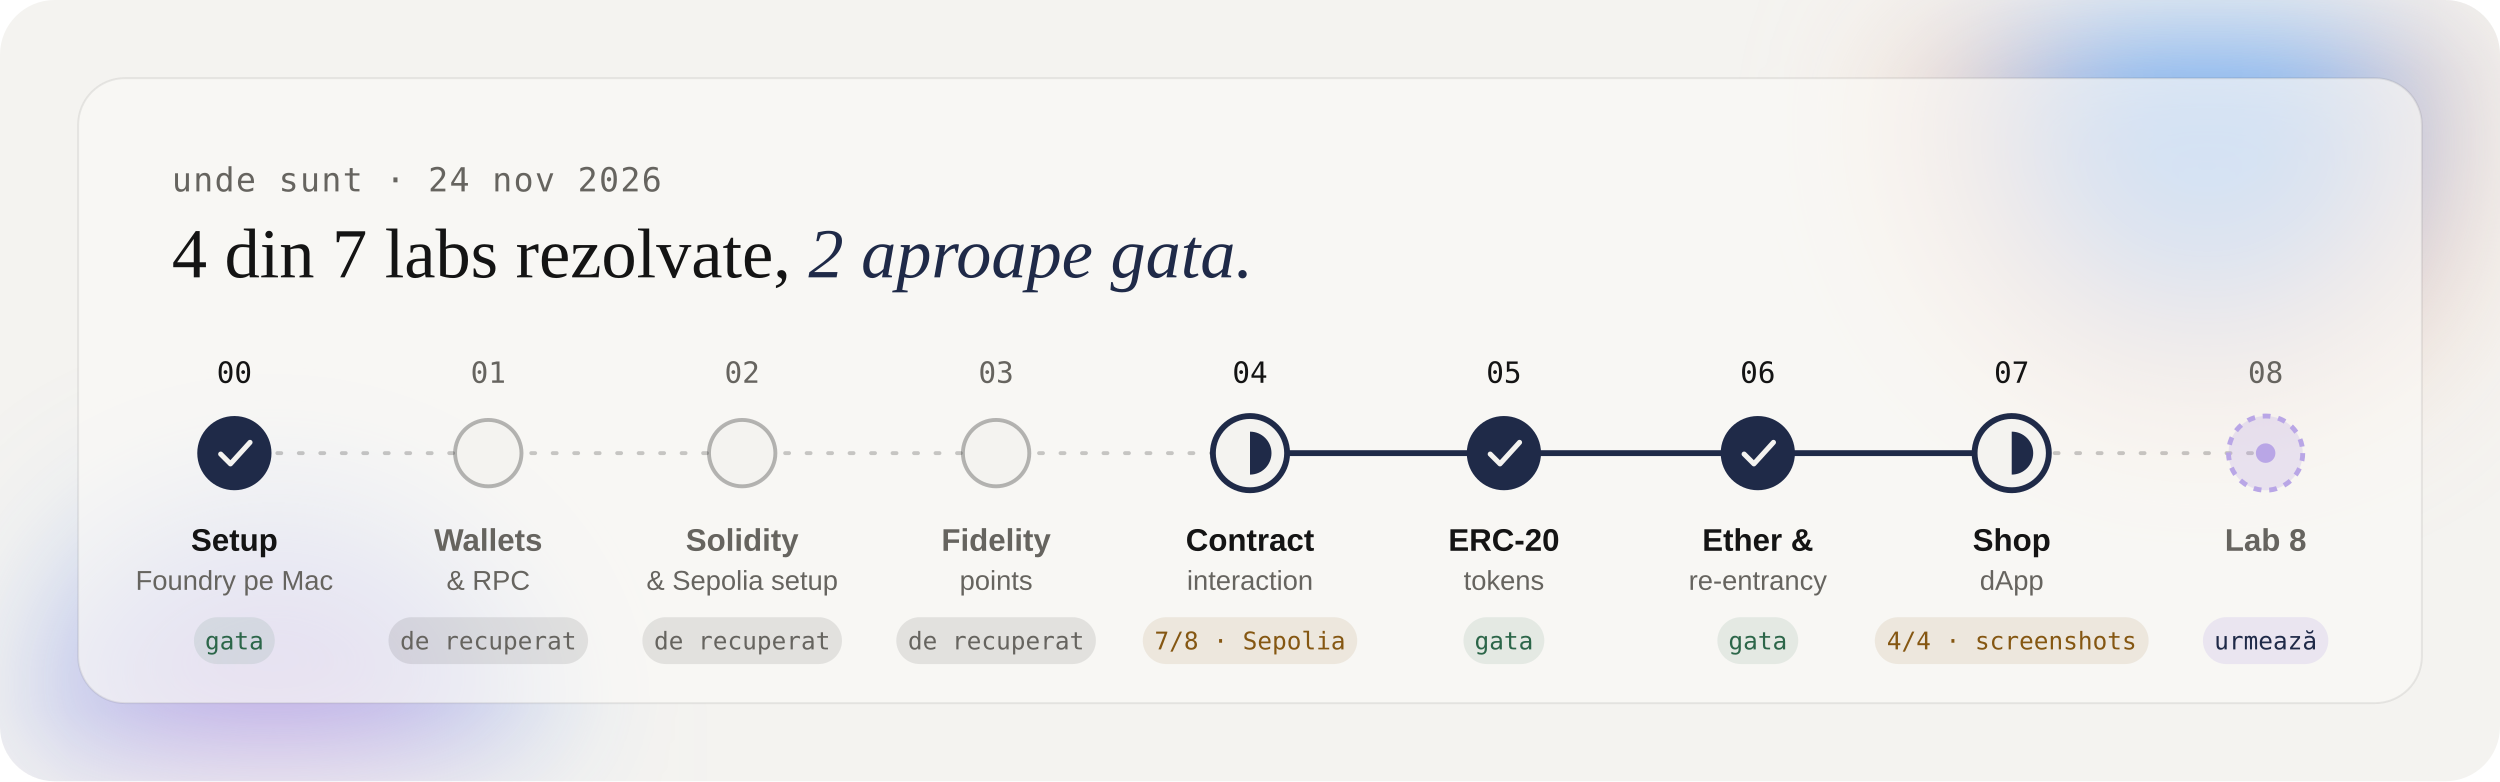
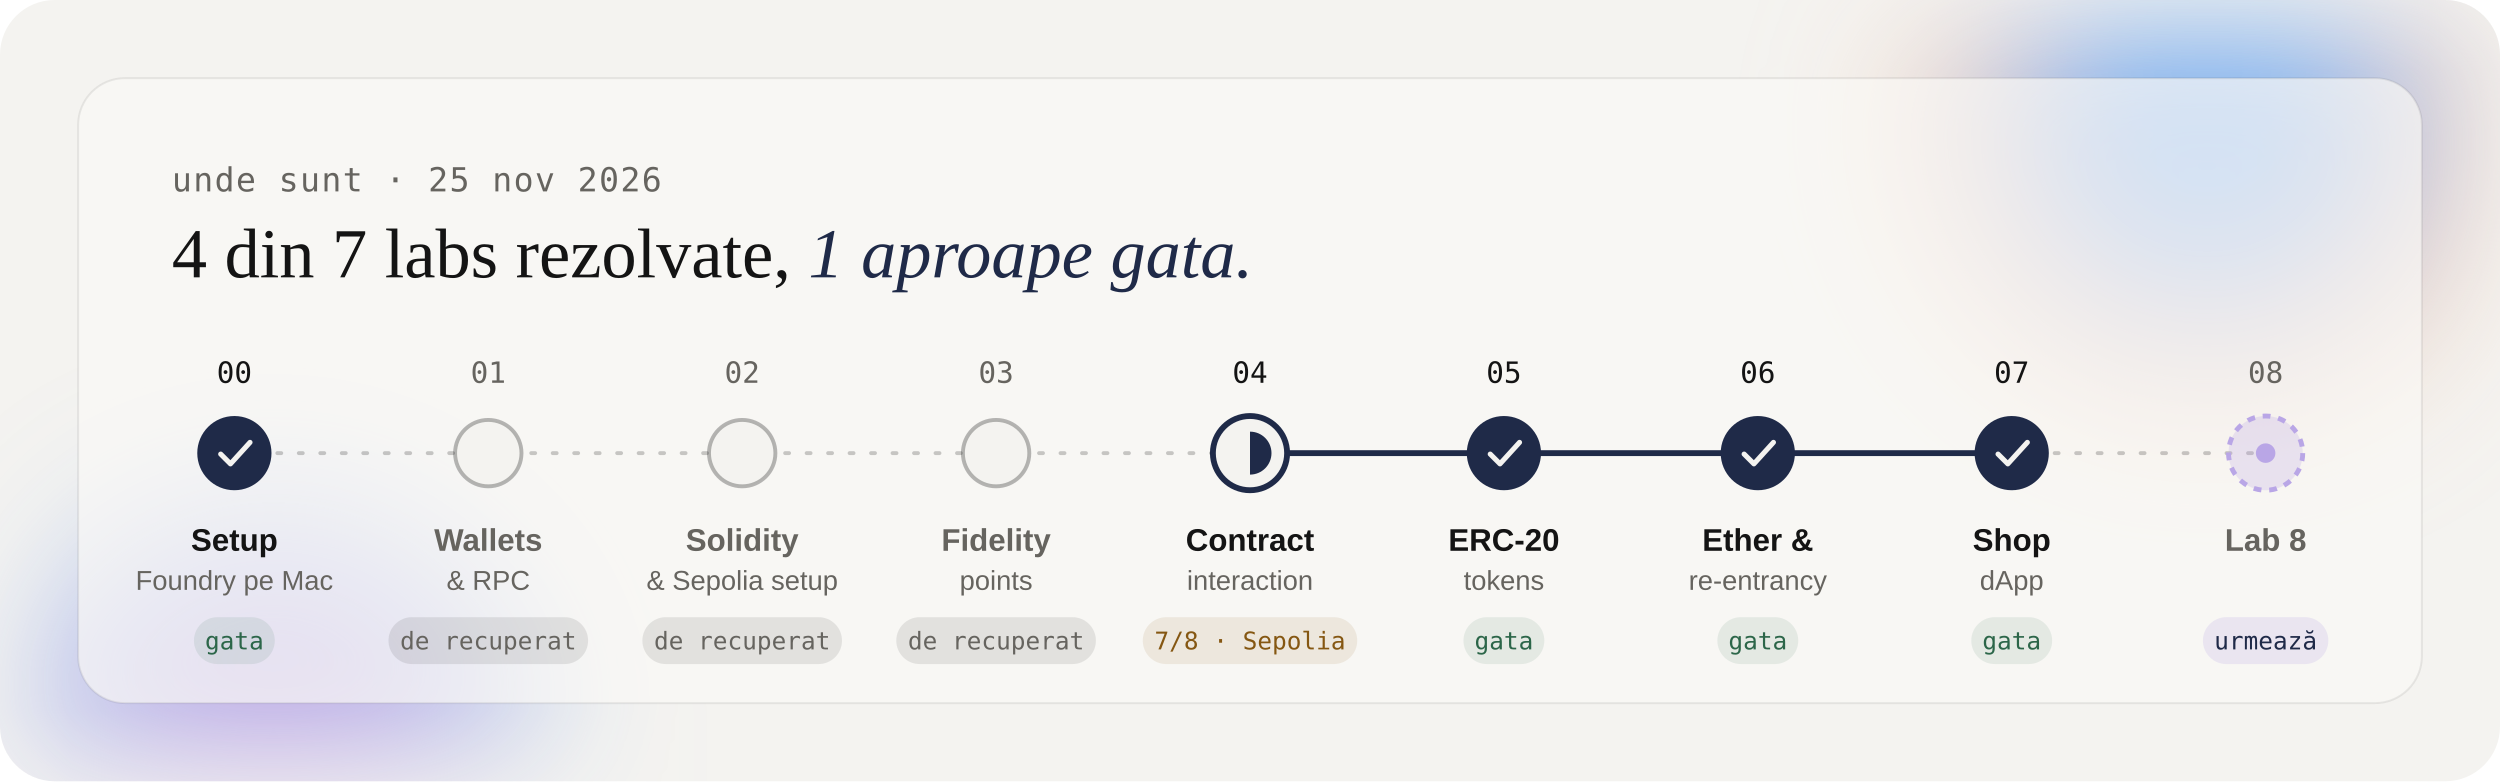
<svg xmlns="http://www.w3.org/2000/svg" width="1280" height="400" viewBox="0 0 1280 400" role="img" aria-label="Progresul la laboratoarele de Blockchain">
  <defs>
    <radialGradient id="orbA" cx="50%" cy="50%" r="50%">
      <stop offset="0%" stop-color="#7fb0ee" />
      <stop offset="50%" stop-color="#7fb0ee" stop-opacity=".85" />
      <stop offset="74%" stop-color="#f3c6a8" stop-opacity=".85" />
      <stop offset="96%" stop-color="#f3c6a8" stop-opacity="0" />
    </radialGradient>
    <radialGradient id="orbB" cx="50%" cy="50%" r="50%">
      <stop offset="0%" stop-color="#b9a6e6" />
      <stop offset="55%" stop-color="#b9a6e6" stop-opacity=".8" />
      <stop offset="80%" stop-color="#7fb0ee" stop-opacity=".6" />
      <stop offset="98%" stop-color="#7fb0ee" stop-opacity="0" />
    </radialGradient>
    <radialGradient id="orbC" cx="50%" cy="50%" r="50%">
      <stop offset="0%" stop-color="#f3c6a8" />
      <stop offset="55%" stop-color="#f3c6a8" stop-opacity=".8" />
      <stop offset="80%" stop-color="#efc9cf" stop-opacity=".7" />
      <stop offset="98%" stop-color="#efc9cf" stop-opacity="0" />
    </radialGradient>
    <filter id="blur" filterUnits="userSpaceOnUse" x="-200" y="-200" width="1680" height="800">
      <feGaussianBlur stdDeviation="38" />
    </filter>
    <clipPath id="frame">
      <rect width="1280" height="400" rx="28" />
    </clipPath>
  </defs>
  <g clip-path="url(#frame)">
    <rect width="1280" height="400" fill="#f4f3f0" />
    <g opacity="1" filter="url(#blur)">
      <circle cx="1130" cy="60" r="170" fill="url(#orbA)" />
      <circle cx="140" cy="390" r="150" fill="url(#orbB)" />
    </g>
    <rect x="40" y="40" width="1200" height="320" rx="24" fill="#faf9f6" fill-opacity=".66" stroke="#141414" stroke-opacity=".08" />
-     <text x="88" y="98" font-family="'DM Mono', 'SF Mono', ui-monospace, Menlo, Consolas, monospace" font-size="17" letter-spacing=".7" fill="#66645f">unde sunt · 24 nov 2026</text>
-     <text x="88" y="142" font-family="'Playfair Display', 'Iowan Old Style', Georgia, 'Times New Roman', serif" font-size="36" fill="#141414">4 din 7 labs rezolvate, <tspan font-style="italic" fill="#1f2a48">2 aproape gata.</tspan>
+     <text x="88" y="98" font-family="'DM Mono', 'SF Mono', ui-monospace, Menlo, Consolas, monospace" font-size="17" letter-spacing=".7" fill="#66645f">unde sunt · 25 nov 2026</text>
+     <text x="88" y="142" font-family="'Playfair Display', 'Iowan Old Style', Georgia, 'Times New Roman', serif" font-size="36" fill="#141414">4 din 7 labs rezolvate, <tspan font-style="italic" fill="#1f2a48">1 aproape gata.</tspan>
    </text>
    <line x1="120.0" y1="232" x2="250.0" y2="232" stroke="#141414" stroke-opacity=".22" stroke-width="2" stroke-dasharray="2 9" stroke-linecap="round" />
    <line x1="250.0" y1="232" x2="380.0" y2="232" stroke="#141414" stroke-opacity=".22" stroke-width="2" stroke-dasharray="2 9" stroke-linecap="round" />
    <line x1="380.0" y1="232" x2="510.0" y2="232" stroke="#141414" stroke-opacity=".22" stroke-width="2" stroke-dasharray="2 9" stroke-linecap="round" />
    <line x1="510.0" y1="232" x2="640.0" y2="232" stroke="#141414" stroke-opacity=".22" stroke-width="2" stroke-dasharray="2 9" stroke-linecap="round" />
    <line x1="640.0" y1="232" x2="770.0" y2="232" stroke="#1f2a48" stroke-width="3" stroke-linecap="round" />
    <line x1="770.0" y1="232" x2="900.0" y2="232" stroke="#1f2a48" stroke-width="3" stroke-linecap="round" />
    <line x1="900.0" y1="232" x2="1030.0" y2="232" stroke="#1f2a48" stroke-width="3" stroke-linecap="round" />
    <line x1="1030.0" y1="232" x2="1160.0" y2="232" stroke="#141414" stroke-opacity=".22" stroke-width="2" stroke-dasharray="2 9" stroke-linecap="round" />
    <circle cx="120.0" cy="232" r="19" fill="#1f2a48" />
    <path d="M113.0 232.5 l5 5 l10 -11" fill="none" stroke="#f4f3f0" stroke-width="2.6" stroke-linecap="round" stroke-linejoin="round" />
    <text x="120.0" y="196" text-anchor="middle" font-family="'DM Mono', 'SF Mono', ui-monospace, Menlo, Consolas, monospace" font-size="15" fill="#141414">00</text>
    <text x="120.0" y="282" text-anchor="middle" font-family="'Hanken Grotesk', -apple-system, 'Segoe UI', 'Helvetica Neue', Arial, sans-serif" font-size="16" font-weight="600" fill="#141414">Setup</text>
    <text x="120.0" y="302" text-anchor="middle" font-family="'Hanken Grotesk', -apple-system, 'Segoe UI', 'Helvetica Neue', Arial, sans-serif" font-size="14" fill="#66645f">Foundry pe Mac</text>
    <rect x="99.3" y="316" width="41.4" height="24" rx="12" fill="#2c6649" fill-opacity=".1" />
    <text x="120.0" y="332.5" text-anchor="middle" font-family="'DM Mono', 'SF Mono', ui-monospace, Menlo, Consolas, monospace" font-size="12.5" fill="#2c6649">gata</text>
    <circle cx="250.0" cy="232" r="17" fill="#f4f3f0" stroke="#141414" stroke-opacity=".3" stroke-width="2" />
    <text x="250.0" y="196" text-anchor="middle" font-family="'DM Mono', 'SF Mono', ui-monospace, Menlo, Consolas, monospace" font-size="15" fill="#66645f">01</text>
    <text x="250.0" y="282" text-anchor="middle" font-family="'Hanken Grotesk', -apple-system, 'Segoe UI', 'Helvetica Neue', Arial, sans-serif" font-size="16" font-weight="600" fill="#66645f">Wallets</text>
    <text x="250.0" y="302" text-anchor="middle" font-family="'Hanken Grotesk', -apple-system, 'Segoe UI', 'Helvetica Neue', Arial, sans-serif" font-size="14" fill="#66645f">&amp; RPC</text>
    <rect x="198.9" y="316" width="102.2" height="24" rx="12" fill="#141414" fill-opacity=".1" />
    <text x="250.0" y="332.5" text-anchor="middle" font-family="'DM Mono', 'SF Mono', ui-monospace, Menlo, Consolas, monospace" font-size="12.5" fill="#66645f">de recuperat</text>
    <circle cx="380.0" cy="232" r="17" fill="#f4f3f0" stroke="#141414" stroke-opacity=".3" stroke-width="2" />
    <text x="380.0" y="196" text-anchor="middle" font-family="'DM Mono', 'SF Mono', ui-monospace, Menlo, Consolas, monospace" font-size="15" fill="#66645f">02</text>
    <text x="380.0" y="282" text-anchor="middle" font-family="'Hanken Grotesk', -apple-system, 'Segoe UI', 'Helvetica Neue', Arial, sans-serif" font-size="16" font-weight="600" fill="#66645f">Solidity</text>
    <text x="380.0" y="302" text-anchor="middle" font-family="'Hanken Grotesk', -apple-system, 'Segoe UI', 'Helvetica Neue', Arial, sans-serif" font-size="14" fill="#66645f">&amp; Sepolia setup</text>
    <rect x="328.9" y="316" width="102.2" height="24" rx="12" fill="#141414" fill-opacity=".1" />
    <text x="380.0" y="332.5" text-anchor="middle" font-family="'DM Mono', 'SF Mono', ui-monospace, Menlo, Consolas, monospace" font-size="12.5" fill="#66645f">de recuperat</text>
    <circle cx="510.0" cy="232" r="17" fill="#f4f3f0" stroke="#141414" stroke-opacity=".3" stroke-width="2" />
    <text x="510.0" y="196" text-anchor="middle" font-family="'DM Mono', 'SF Mono', ui-monospace, Menlo, Consolas, monospace" font-size="15" fill="#66645f">03</text>
    <text x="510.0" y="282" text-anchor="middle" font-family="'Hanken Grotesk', -apple-system, 'Segoe UI', 'Helvetica Neue', Arial, sans-serif" font-size="16" font-weight="600" fill="#66645f">Fidelity</text>
    <text x="510.0" y="302" text-anchor="middle" font-family="'Hanken Grotesk', -apple-system, 'Segoe UI', 'Helvetica Neue', Arial, sans-serif" font-size="14" fill="#66645f">points</text>
    <rect x="458.9" y="316" width="102.2" height="24" rx="12" fill="#141414" fill-opacity=".1" />
    <text x="510.0" y="332.5" text-anchor="middle" font-family="'DM Mono', 'SF Mono', ui-monospace, Menlo, Consolas, monospace" font-size="12.5" fill="#66645f">de recuperat</text>
    <circle cx="640.0" cy="232" r="19" fill="#f4f3f0" stroke="#1f2a48" stroke-width="3" />
    <path d="M640.0 221 A11 11 0 0 1 640.0 243 Z" fill="#1f2a48" />
    <text x="640.0" y="196" text-anchor="middle" font-family="'DM Mono', 'SF Mono', ui-monospace, Menlo, Consolas, monospace" font-size="15" fill="#141414">04</text>
    <text x="640.0" y="282" text-anchor="middle" font-family="'Hanken Grotesk', -apple-system, 'Segoe UI', 'Helvetica Neue', Arial, sans-serif" font-size="16" font-weight="600" fill="#141414">Contract</text>
    <text x="640.0" y="302" text-anchor="middle" font-family="'Hanken Grotesk', -apple-system, 'Segoe UI', 'Helvetica Neue', Arial, sans-serif" font-size="14" fill="#66645f">interaction</text>
    <rect x="585.1" y="316" width="109.8" height="24" rx="12" fill="#855712" fill-opacity=".1" />
    <text x="640.0" y="332.5" text-anchor="middle" font-family="'DM Mono', 'SF Mono', ui-monospace, Menlo, Consolas, monospace" font-size="12.5" fill="#855712">7/8 · Sepolia</text>
    <circle cx="770.0" cy="232" r="19" fill="#1f2a48" />
    <path d="M763.0 232.5 l5 5 l10 -11" fill="none" stroke="#f4f3f0" stroke-width="2.6" stroke-linecap="round" stroke-linejoin="round" />
    <text x="770.0" y="196" text-anchor="middle" font-family="'DM Mono', 'SF Mono', ui-monospace, Menlo, Consolas, monospace" font-size="15" fill="#141414">05</text>
    <text x="770.0" y="282" text-anchor="middle" font-family="'Hanken Grotesk', -apple-system, 'Segoe UI', 'Helvetica Neue', Arial, sans-serif" font-size="16" font-weight="600" fill="#141414">ERC-20</text>
    <text x="770.0" y="302" text-anchor="middle" font-family="'Hanken Grotesk', -apple-system, 'Segoe UI', 'Helvetica Neue', Arial, sans-serif" font-size="14" fill="#66645f">tokens</text>
    <rect x="749.3" y="316" width="41.4" height="24" rx="12" fill="#2c6649" fill-opacity=".1" />
    <text x="770.0" y="332.5" text-anchor="middle" font-family="'DM Mono', 'SF Mono', ui-monospace, Menlo, Consolas, monospace" font-size="12.5" fill="#2c6649">gata</text>
    <circle cx="900.0" cy="232" r="19" fill="#1f2a48" />
    <path d="M893.0 232.5 l5 5 l10 -11" fill="none" stroke="#f4f3f0" stroke-width="2.6" stroke-linecap="round" stroke-linejoin="round" />
    <text x="900.0" y="196" text-anchor="middle" font-family="'DM Mono', 'SF Mono', ui-monospace, Menlo, Consolas, monospace" font-size="15" fill="#141414">06</text>
    <text x="900.0" y="282" text-anchor="middle" font-family="'Hanken Grotesk', -apple-system, 'Segoe UI', 'Helvetica Neue', Arial, sans-serif" font-size="16" font-weight="600" fill="#141414">Ether &amp;</text>
    <text x="900.0" y="302" text-anchor="middle" font-family="'Hanken Grotesk', -apple-system, 'Segoe UI', 'Helvetica Neue', Arial, sans-serif" font-size="14" fill="#66645f">re-entrancy</text>
    <rect x="879.3" y="316" width="41.4" height="24" rx="12" fill="#2c6649" fill-opacity=".1" />
    <text x="900.0" y="332.5" text-anchor="middle" font-family="'DM Mono', 'SF Mono', ui-monospace, Menlo, Consolas, monospace" font-size="12.5" fill="#2c6649">gata</text>
-     <circle cx="1030.0" cy="232" r="19" fill="#f4f3f0" stroke="#1f2a48" stroke-width="3" />
-     <path d="M1030.0 221 A11 11 0 0 1 1030.0 243 Z" fill="#1f2a48" />
+     <circle cx="1030.0" cy="232" r="19" fill="#1f2a48" />
+     <path d="M1023.0 232.5 l5 5 l10 -11" fill="none" stroke="#f4f3f0" stroke-width="2.6" stroke-linecap="round" stroke-linejoin="round" />
    <text x="1030.0" y="196" text-anchor="middle" font-family="'DM Mono', 'SF Mono', ui-monospace, Menlo, Consolas, monospace" font-size="15" fill="#141414">07</text>
    <text x="1030.0" y="282" text-anchor="middle" font-family="'Hanken Grotesk', -apple-system, 'Segoe UI', 'Helvetica Neue', Arial, sans-serif" font-size="16" font-weight="600" fill="#141414">Shop</text>
    <text x="1030.0" y="302" text-anchor="middle" font-family="'Hanken Grotesk', -apple-system, 'Segoe UI', 'Helvetica Neue', Arial, sans-serif" font-size="14" fill="#66645f">dApp</text>
-     <rect x="959.9" y="316" width="140.2" height="24" rx="12" fill="#855712" fill-opacity=".1" />
-     <text x="1030.0" y="332.5" text-anchor="middle" font-family="'DM Mono', 'SF Mono', ui-monospace, Menlo, Consolas, monospace" font-size="12.5" fill="#855712">4/4 · screenshots</text>
+     <rect x="1009.3" y="316" width="41.4" height="24" rx="12" fill="#2c6649" fill-opacity=".1" />
+     <text x="1030.0" y="332.5" text-anchor="middle" font-family="'DM Mono', 'SF Mono', ui-monospace, Menlo, Consolas, monospace" font-size="12.5" fill="#2c6649">gata</text>
    <circle cx="1160.0" cy="232" r="19" fill="#b9a6e6" fill-opacity=".25" stroke="#b9a6e6" stroke-width="2.5" stroke-dasharray="4 4" />
    <circle cx="1160.0" cy="232" r="5" fill="#b9a6e6" />
    <text x="1160.0" y="196" text-anchor="middle" font-family="'DM Mono', 'SF Mono', ui-monospace, Menlo, Consolas, monospace" font-size="15" fill="#66645f">08</text>
    <text x="1160.0" y="282" text-anchor="middle" font-family="'Hanken Grotesk', -apple-system, 'Segoe UI', 'Helvetica Neue', Arial, sans-serif" font-size="16" font-weight="600" fill="#66645f">Lab 8</text>
    <rect x="1127.9" y="316" width="64.2" height="24" rx="12" fill="#b9a6e6" fill-opacity=".22" />
    <text x="1160.0" y="332.5" text-anchor="middle" font-family="'DM Mono', 'SF Mono', ui-monospace, Menlo, Consolas, monospace" font-size="12.5" fill="#1f2a48">urmează</text>
  </g>
</svg>
